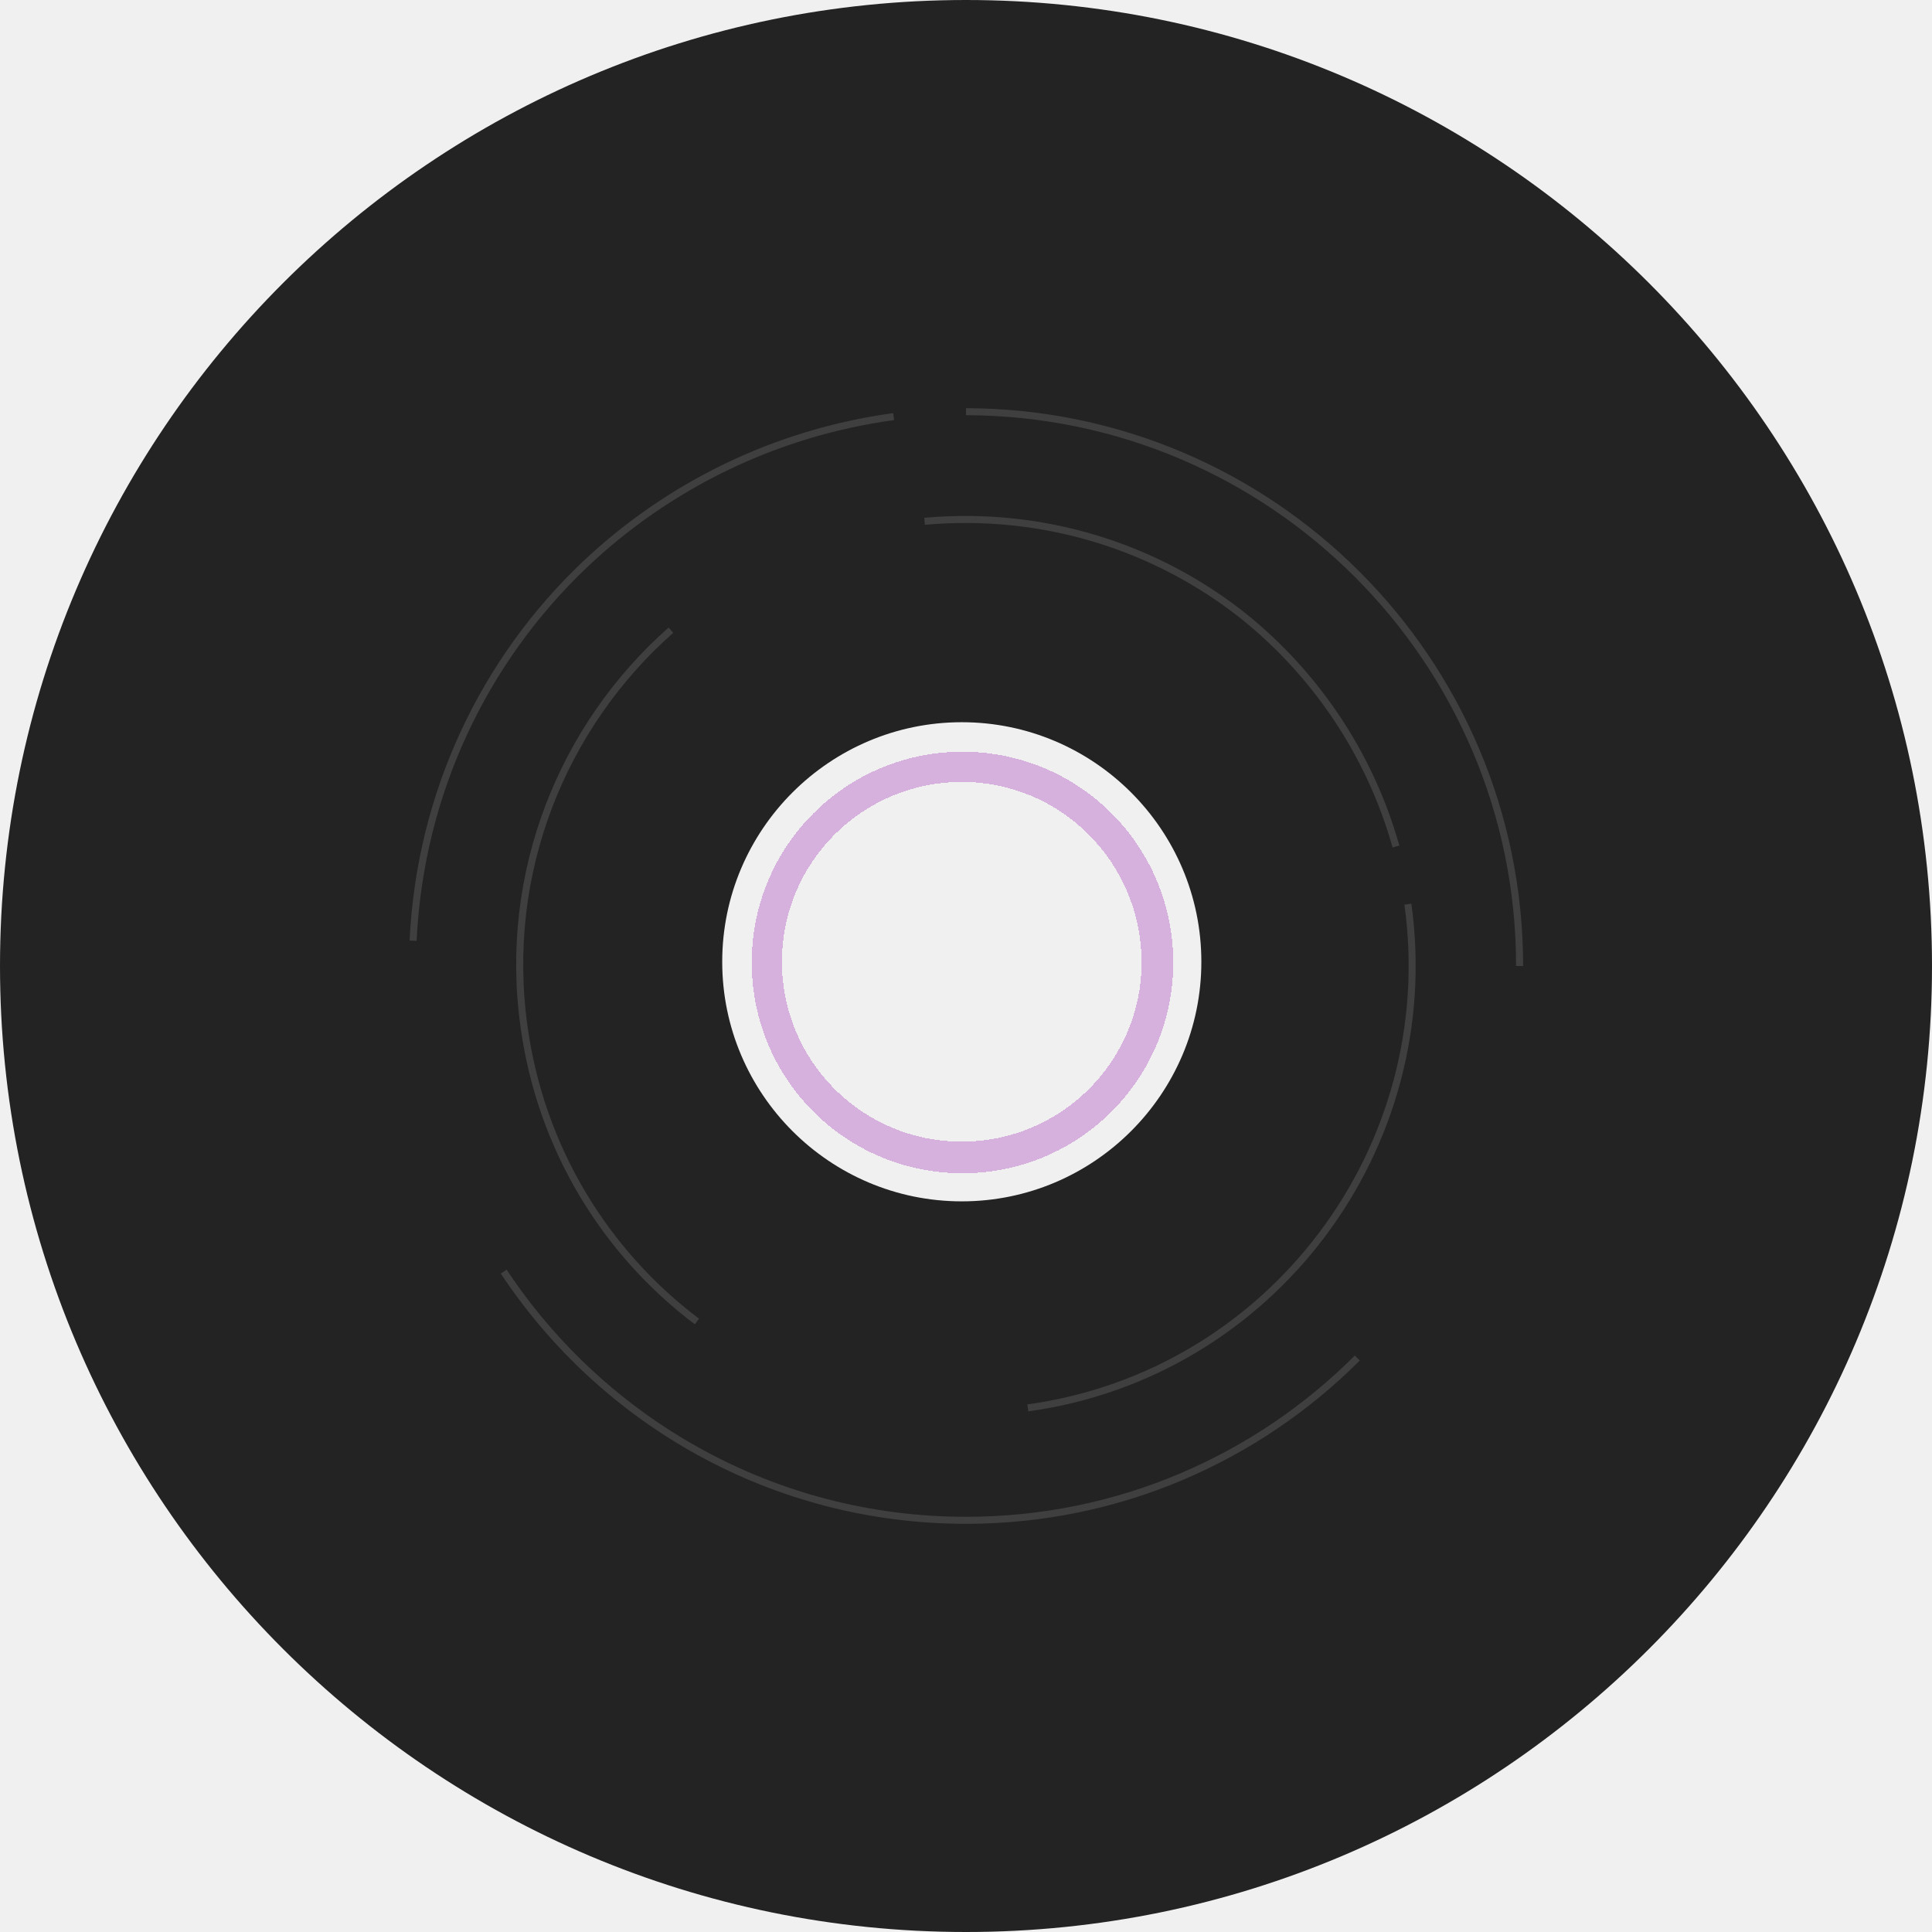
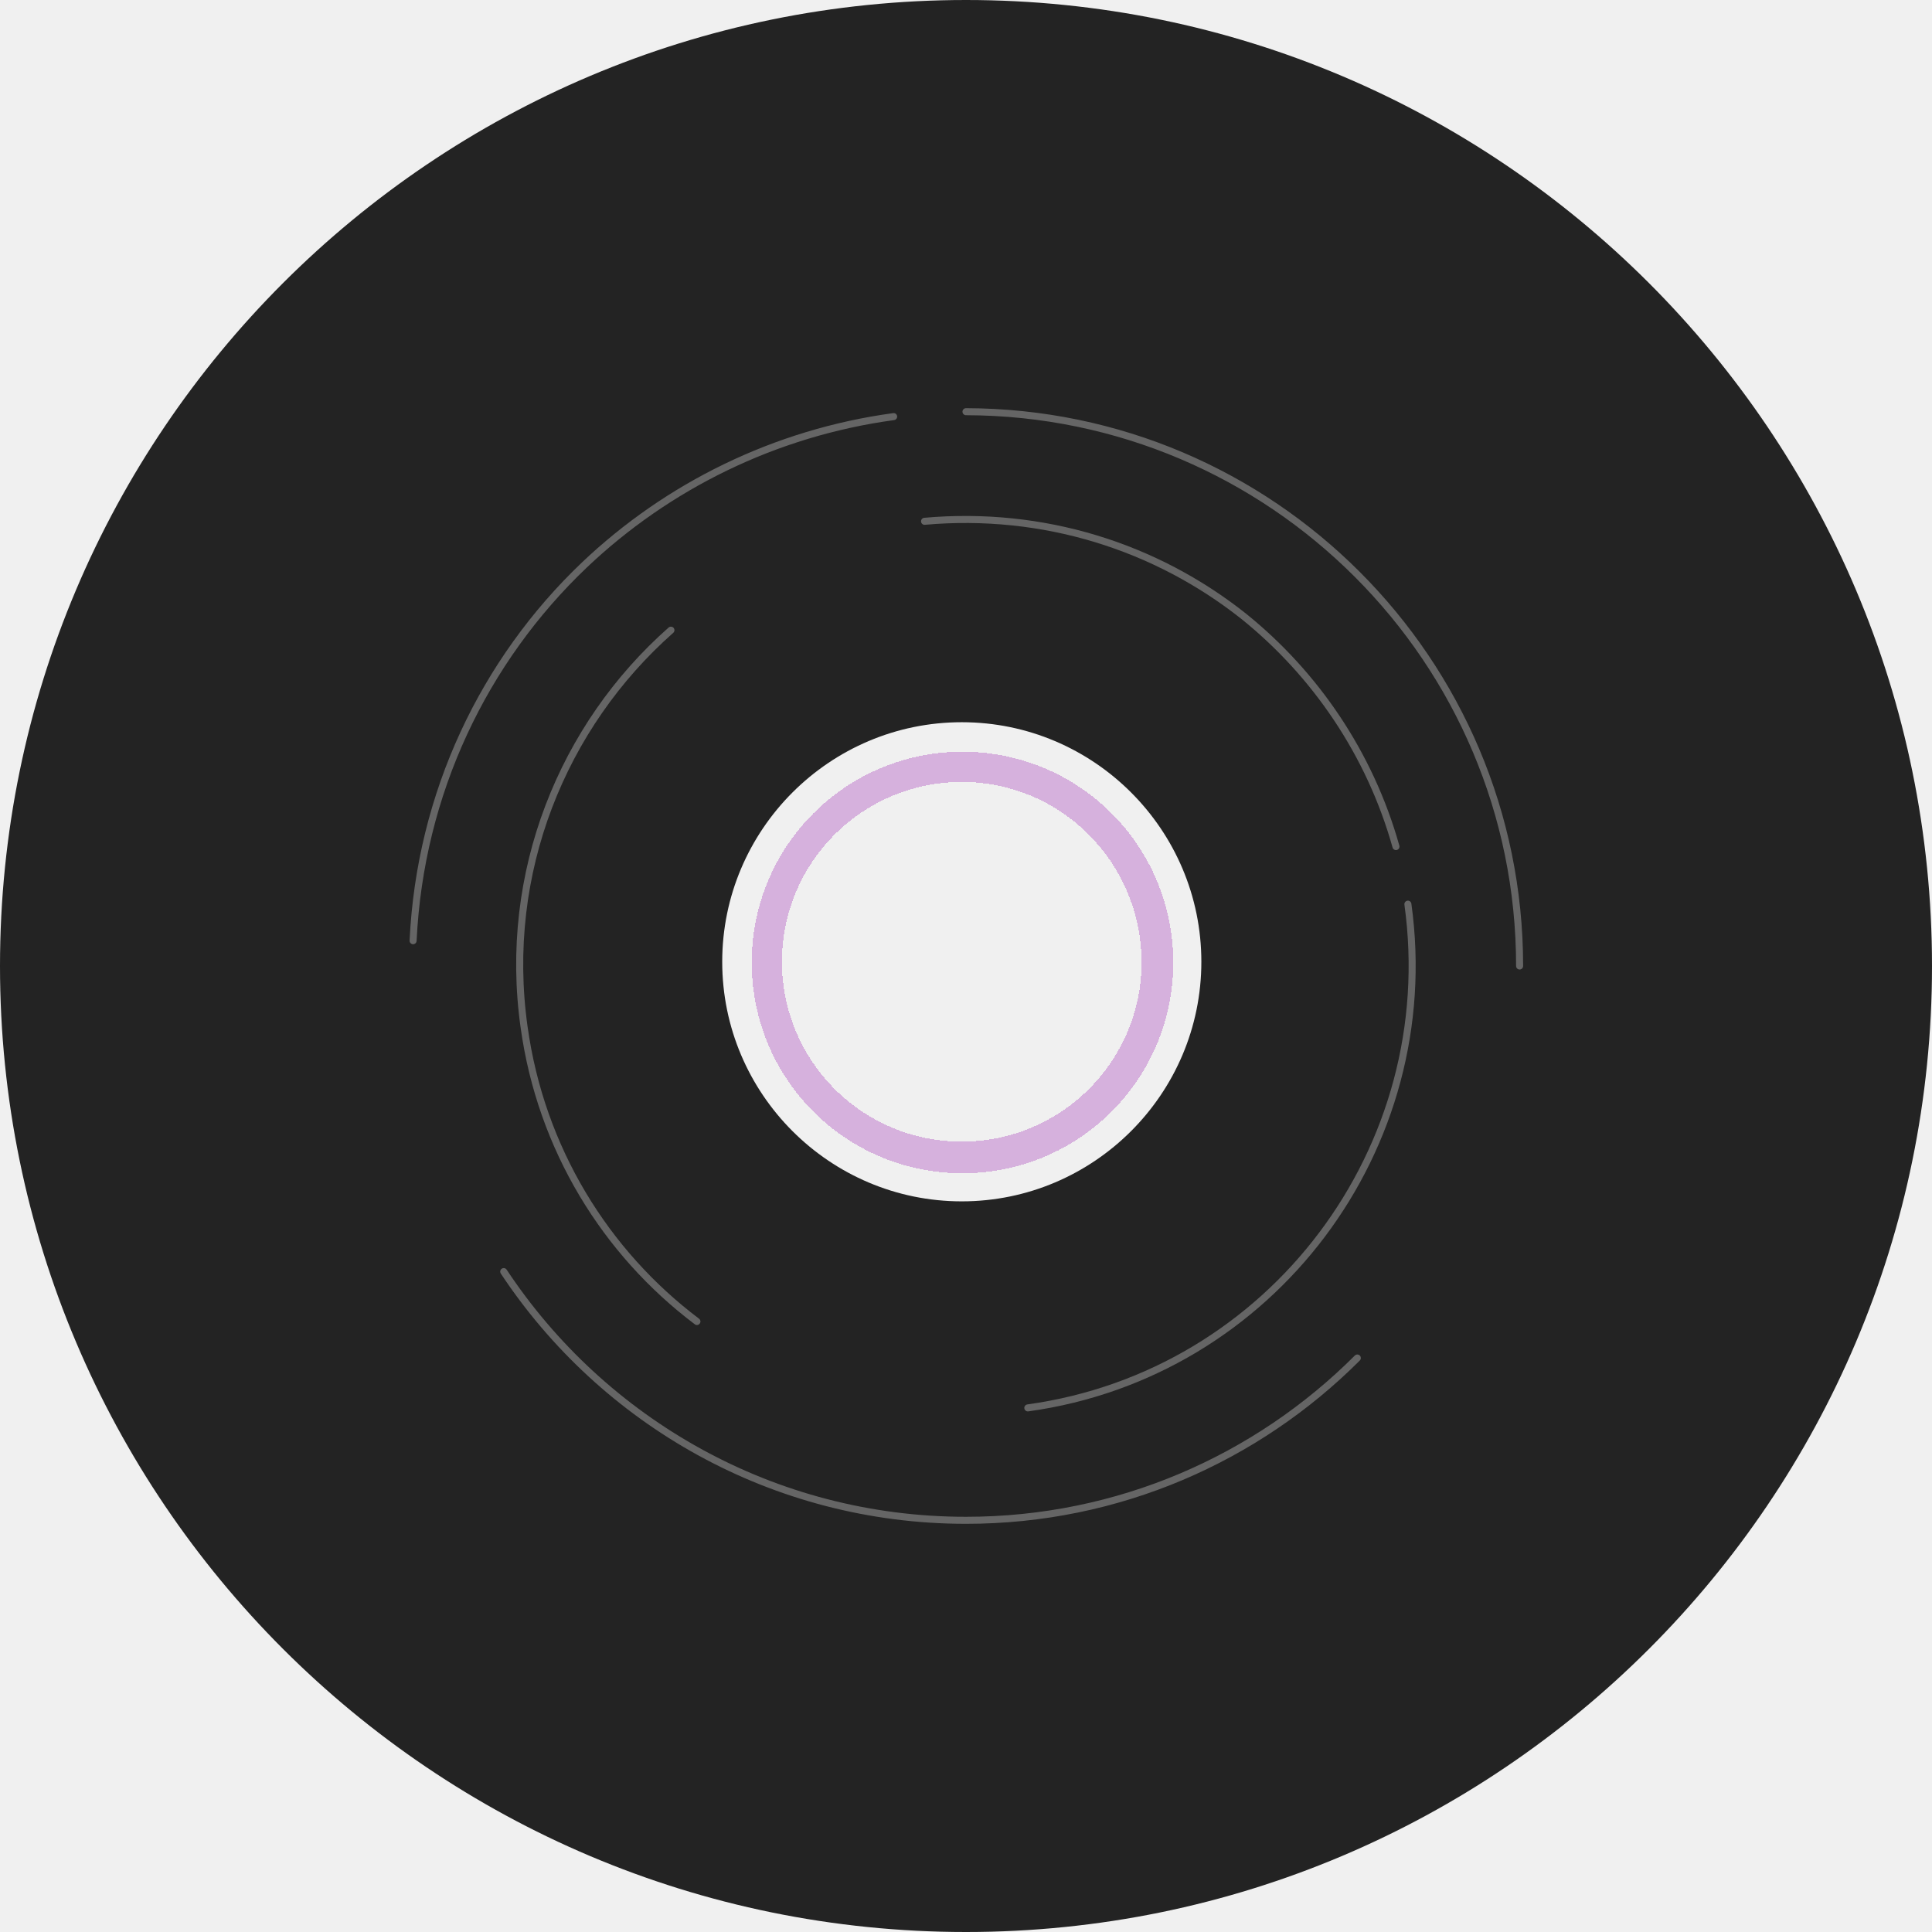
<svg xmlns="http://www.w3.org/2000/svg" xmlns:xlink="http://www.w3.org/1999/xlink" version="1.1" id="Layer_1" x="0px" y="0px" viewBox="0 0 275 275" style="enable-background:new 0 0 275 275;" xml:space="preserve">
  <style type="text/css">
	.st0{display:none;}
	.st1{display:inline;}
- 	.st2{clip-path:url(#SVGID_00000169530864942352400820000017656784301974074262_);}
- 	.st3{clip-path:url(#SVGID_00000092458721797842851860000018083748994672643775_);}
- 	.st4{fill-rule:evenodd;clip-rule:evenodd;fill:#A033B6;fill-opacity:0.33;}
- 	.st5{clip-path:url(#SVGID_00000067938008268091476990000014075698147401024427_);}
- 	.st6{clip-path:url(#SVGID_00000072277356963625882030000018331196906005618066_);}
- 	.st7{fill-rule:evenodd;clip-rule:evenodd;fill:#232323;}
- 	.st8{opacity:0.25;}
- 	.st9{fill:none;stroke:#FFFFFF;stroke-miterlimit:10;stroke-opacity:0.5;}
+ 	.st2{clip-path:url(#SVGID_00000069382093019798133600000013449567125918665904_);}
+ 	.st3{fill-rule:evenodd;clip-rule:evenodd;fill:#A033B6;fill-opacity:0.33;}
+ 	.st4{clip-path:url(#SVGID_00000119821416143582038740000001662805402937153444_);}
+ 	.st5{fill-rule:evenodd;clip-rule:evenodd;fill:#232323;}
+ 	.st6{opacity:0.6;}
+ 	.st7{fill:none;stroke:#FFFFFF;stroke-linecap:round;stroke-miterlimit:10;stroke-opacity:0.5;}
</style>
  <g class="st0">
    <g class="st1">
-       <defs>
-         <path id="SVGID_1_" d="M137,107c16.6,0,30,13.4,30,30s-13.4,30-30,30s-30-13.4-30-30S120.4,107,137,107z M136.9,111.3     c-14.1,0-25.6,11.4-25.6,25.6c0,14.1,11.4,25.6,25.6,25.6c14.1,0,25.6-11.4,25.6-25.6C162.4,122.7,151,111.3,136.9,111.3z" />
-       </defs>
-       <clipPath id="SVGID_00000138546427150269423430000009800955346234331529_">
-         <use xlink:href="#SVGID_1_" style="overflow:visible;" />
-       </clipPath>
-       <g style="clip-path:url(#SVGID_00000138546427150269423430000009800955346234331529_);">
-         <g>
-           <defs>
-             <polygon id="SVGID_00000136370630563832348810000006032806099212646325_" points="50.4,55 51.4,55 50.4,56      " />
-           </defs>
-           <defs>
-             <polygon id="SVGID_00000134937956227673847270000002774156912438985378_" points="48.4,53 47.4,53 48.4,52      " />
-           </defs>
-           <clipPath id="SVGID_00000018920183538258612130000007874909479912796824_">
-             <use xlink:href="#SVGID_00000136370630563832348810000006032806099212646325_" style="overflow:visible;" />
-           </clipPath>
-           <clipPath id="SVGID_00000127750946203383145110000016603453432086821257_" style="clip-path:url(#SVGID_00000018920183538258612130000007874909479912796824_);">
-             <use xlink:href="#SVGID_00000134937956227673847270000002774156912438985378_" style="overflow:visible;" />
-           </clipPath>
+       <g>
+         <defs>
+           <path id="SVGID_1_" d="M137,107c16.6,0,30,13.4,30,30s-13.4,30-30,30s-30-13.4-30-30S120.4,107,137,107z M136.9,111.3      c-14.1,0-25.6,11.4-25.6,25.6c0,14.1,11.4,25.6,25.6,25.6c14.1,0,25.6-11.4,25.6-25.6C162.4,122.7,151,111.3,136.9,111.3z" />
+         </defs>
+         <clipPath id="SVGID_00000070110289599137197320000004392526351465049011_">
+           <use xlink:href="#SVGID_1_" style="overflow:visible;" />
+         </clipPath>
+         <g style="clip-path:url(#SVGID_00000070110289599137197320000004392526351465049011_);">
+           <g>
+             <g>
+               <defs>
+                 <polygon id="SVGID_00000164497488224851560940000015050527727570215589_" points="50.4,55 51.4,55 50.4,56        " />
+               </defs>
+               <clipPath id="SVGID_00000071557682418015631640000011192410250528666796_">
+                 <use xlink:href="#SVGID_00000164497488224851560940000015050527727570215589_" style="overflow:visible;" />
+               </clipPath>
+             </g>
+           </g>
        </g>
      </g>
    </g>
  </g>
  <g>
-     <path shape-rendering="crispEdges" class="st4" d="M137,107c16.6,0,30,13.4,30,30s-13.4,30-30,30s-30-13.4-30-30S120.4,107,137,107   z M136.9,111.3c-14.1,0-25.6,11.4-25.6,25.6c0,14.1,11.4,25.6,25.6,25.6c14.1,0,25.6-11.4,25.6-25.6   C162.4,122.7,151,111.3,136.9,111.3z" />
+     <path shape-rendering="crispEdges" class="st3" d="M137,107c16.6,0,30,13.4,30,30s-13.4,30-30,30s-30-13.4-30-30S120.4,107,137,107   z M136.9,111.3c-14.1,0-25.6,11.4-25.6,25.6c0,14.1,11.4,25.6,25.6,25.6c14.1,0,25.6-11.4,25.6-25.6   C162.4,122.7,151,111.3,136.9,111.3z" />
  </g>
  <g class="st0">
    <g class="st1">
-       <defs>
-         <path id="SVGID_00000077297645931171293660000012242498563709630616_" d="M137.5,0C213.4,0,275,61.6,275,137.5     c0,75.9-61.6,137.5-137.5,137.5S0,213.4,0,137.5C0,61.6,61.6,0,137.5,0z M136.9,102.8c-18.8,0-34.1,15.3-34.1,34.1     c0,18.8,15.3,34.1,34.1,34.1c18.8,0,34.1-15.3,34.1-34.1C171,118.1,155.7,102.8,136.9,102.8z" />
-       </defs>
-       <clipPath id="SVGID_00000068677191483040493480000017554073173912718267_">
-         <use xlink:href="#SVGID_00000077297645931171293660000012242498563709630616_" style="overflow:visible;" />
-       </clipPath>
-       <g style="clip-path:url(#SVGID_00000068677191483040493480000017554073173912718267_);">
-         <g>
-           <defs>
-             <polygon id="SVGID_00000084499731587836550430000015669321217112556472_" points="-38.7,-35.6 -37.7,-35.6 -38.7,-34.6             " />
-           </defs>
-           <defs>
-             <polygon id="SVGID_00000033362413708400490870000015493242706885884587_" points="-40.7,-37.6 -41.7,-37.6 -40.7,-38.6             " />
-           </defs>
-           <clipPath id="SVGID_00000098218833488419255840000008895913493636413078_">
-             <use xlink:href="#SVGID_00000084499731587836550430000015669321217112556472_" style="overflow:visible;" />
-           </clipPath>
-           <clipPath id="SVGID_00000026162838912612642600000011002510071725392561_" style="clip-path:url(#SVGID_00000098218833488419255840000008895913493636413078_);">
-             <use xlink:href="#SVGID_00000033362413708400490870000015493242706885884587_" style="overflow:visible;" />
-           </clipPath>
+       <g>
+         <defs>
+           <path id="SVGID_00000027585266035076862120000008235711420618061464_" d="M137.5,0C213.4,0,275,61.6,275,137.5      S213.4,275,137.5,275S0,213.4,0,137.5S61.6,0,137.5,0z M136.9,102.8c-18.8,0-34.1,15.3-34.1,34.1s15.3,34.1,34.1,34.1      s34.1-15.3,34.1-34.1S155.7,102.8,136.9,102.8z" />
+         </defs>
+         <clipPath id="SVGID_00000082342736275830353160000012640474211657436604_">
+           <use xlink:href="#SVGID_00000027585266035076862120000008235711420618061464_" style="overflow:visible;" />
+         </clipPath>
+         <g style="clip-path:url(#SVGID_00000082342736275830353160000012640474211657436604_);">
+           <g>
+             <g>
+               <defs>
+                 <polygon id="SVGID_00000111877140719089320720000004348903534500441782_" points="-38.7,-35.6 -37.7,-35.6 -38.7,-34.6                 " />
+               </defs>
+               <clipPath id="SVGID_00000094581718036756257720000016052443118576339390_">
+                 <use xlink:href="#SVGID_00000111877140719089320720000004348903534500441782_" style="overflow:visible;" />
+               </clipPath>
+             </g>
+           </g>
        </g>
      </g>
    </g>
  </g>
  <g>
-     <path class="st7" d="M137.5,0C213.4,0,275,61.6,275,137.5c0,75.9-61.6,137.5-137.5,137.5S0,213.4,0,137.5C0,61.6,61.6,0,137.5,0z    M136.9,102.8c-18.8,0-34.1,15.3-34.1,34.1c0,18.8,15.3,34.1,34.1,34.1c18.8,0,34.1-15.3,34.1-34.1   C171,118.1,155.7,102.8,136.9,102.8z" />
+     <path class="st5" d="M137.5,0C213.4,0,275,61.6,275,137.5S213.4,275,137.5,275S0,213.4,0,137.5S61.6,0,137.5,0z M136.9,102.8   c-18.8,0-34.1,15.3-34.1,34.1s15.3,34.1,34.1,34.1s34.1-15.3,34.1-34.1S155.7,102.8,136.9,102.8z" />
  </g>
-   <g class="st8">
-     <path class="st9" d="M216.3,137.5c0-43.5-35.3-78.8-78.8-78.9 M193.2,193.3c-14.3,14.3-34,23.1-55.7,23.1   c-27.5,0-51.7-14.1-65.8-35.4 M58.8,133.9c1-21,10.1-39.9,24.4-53.5c11.8-11.2,27.1-18.8,44-21.1" />
-     <path class="st9" d="M146.3,200.4c34.7-4.8,58.9-37,54.1-71.7 M99.2,188.1c-13-9.8-22.2-24.6-24.6-41.9c-3.1-22,5.5-42.9,20.9-56.5    M131.6,74.2c16.9-1.5,32.9,3.6,45.4,13.5c10.2,8.2,18,19.6,21.7,32.8" />
+   <g class="st6">
+     <path class="st7" d="M216.3,137.5c0-43.5-35.3-78.8-78.8-78.9 M193.2,193.3c-14.3,14.3-34,23.1-55.7,23.1   c-27.5,0-51.7-14.1-65.8-35.4 M58.8,133.9c1-21,10.1-39.9,24.4-53.5c11.8-11.2,27.1-18.8,44-21.1" />
+     <path class="st7" d="M146.3,200.4c34.7-4.8,58.9-37,54.1-71.7 M99.2,188.1c-13-9.8-22.2-24.6-24.6-41.9c-3.1-22,5.5-42.9,20.9-56.5    M131.6,74.2c16.9-1.5,32.9,3.6,45.4,13.5c10.2,8.2,18,19.6,21.7,32.8" />
  </g>
</svg>
